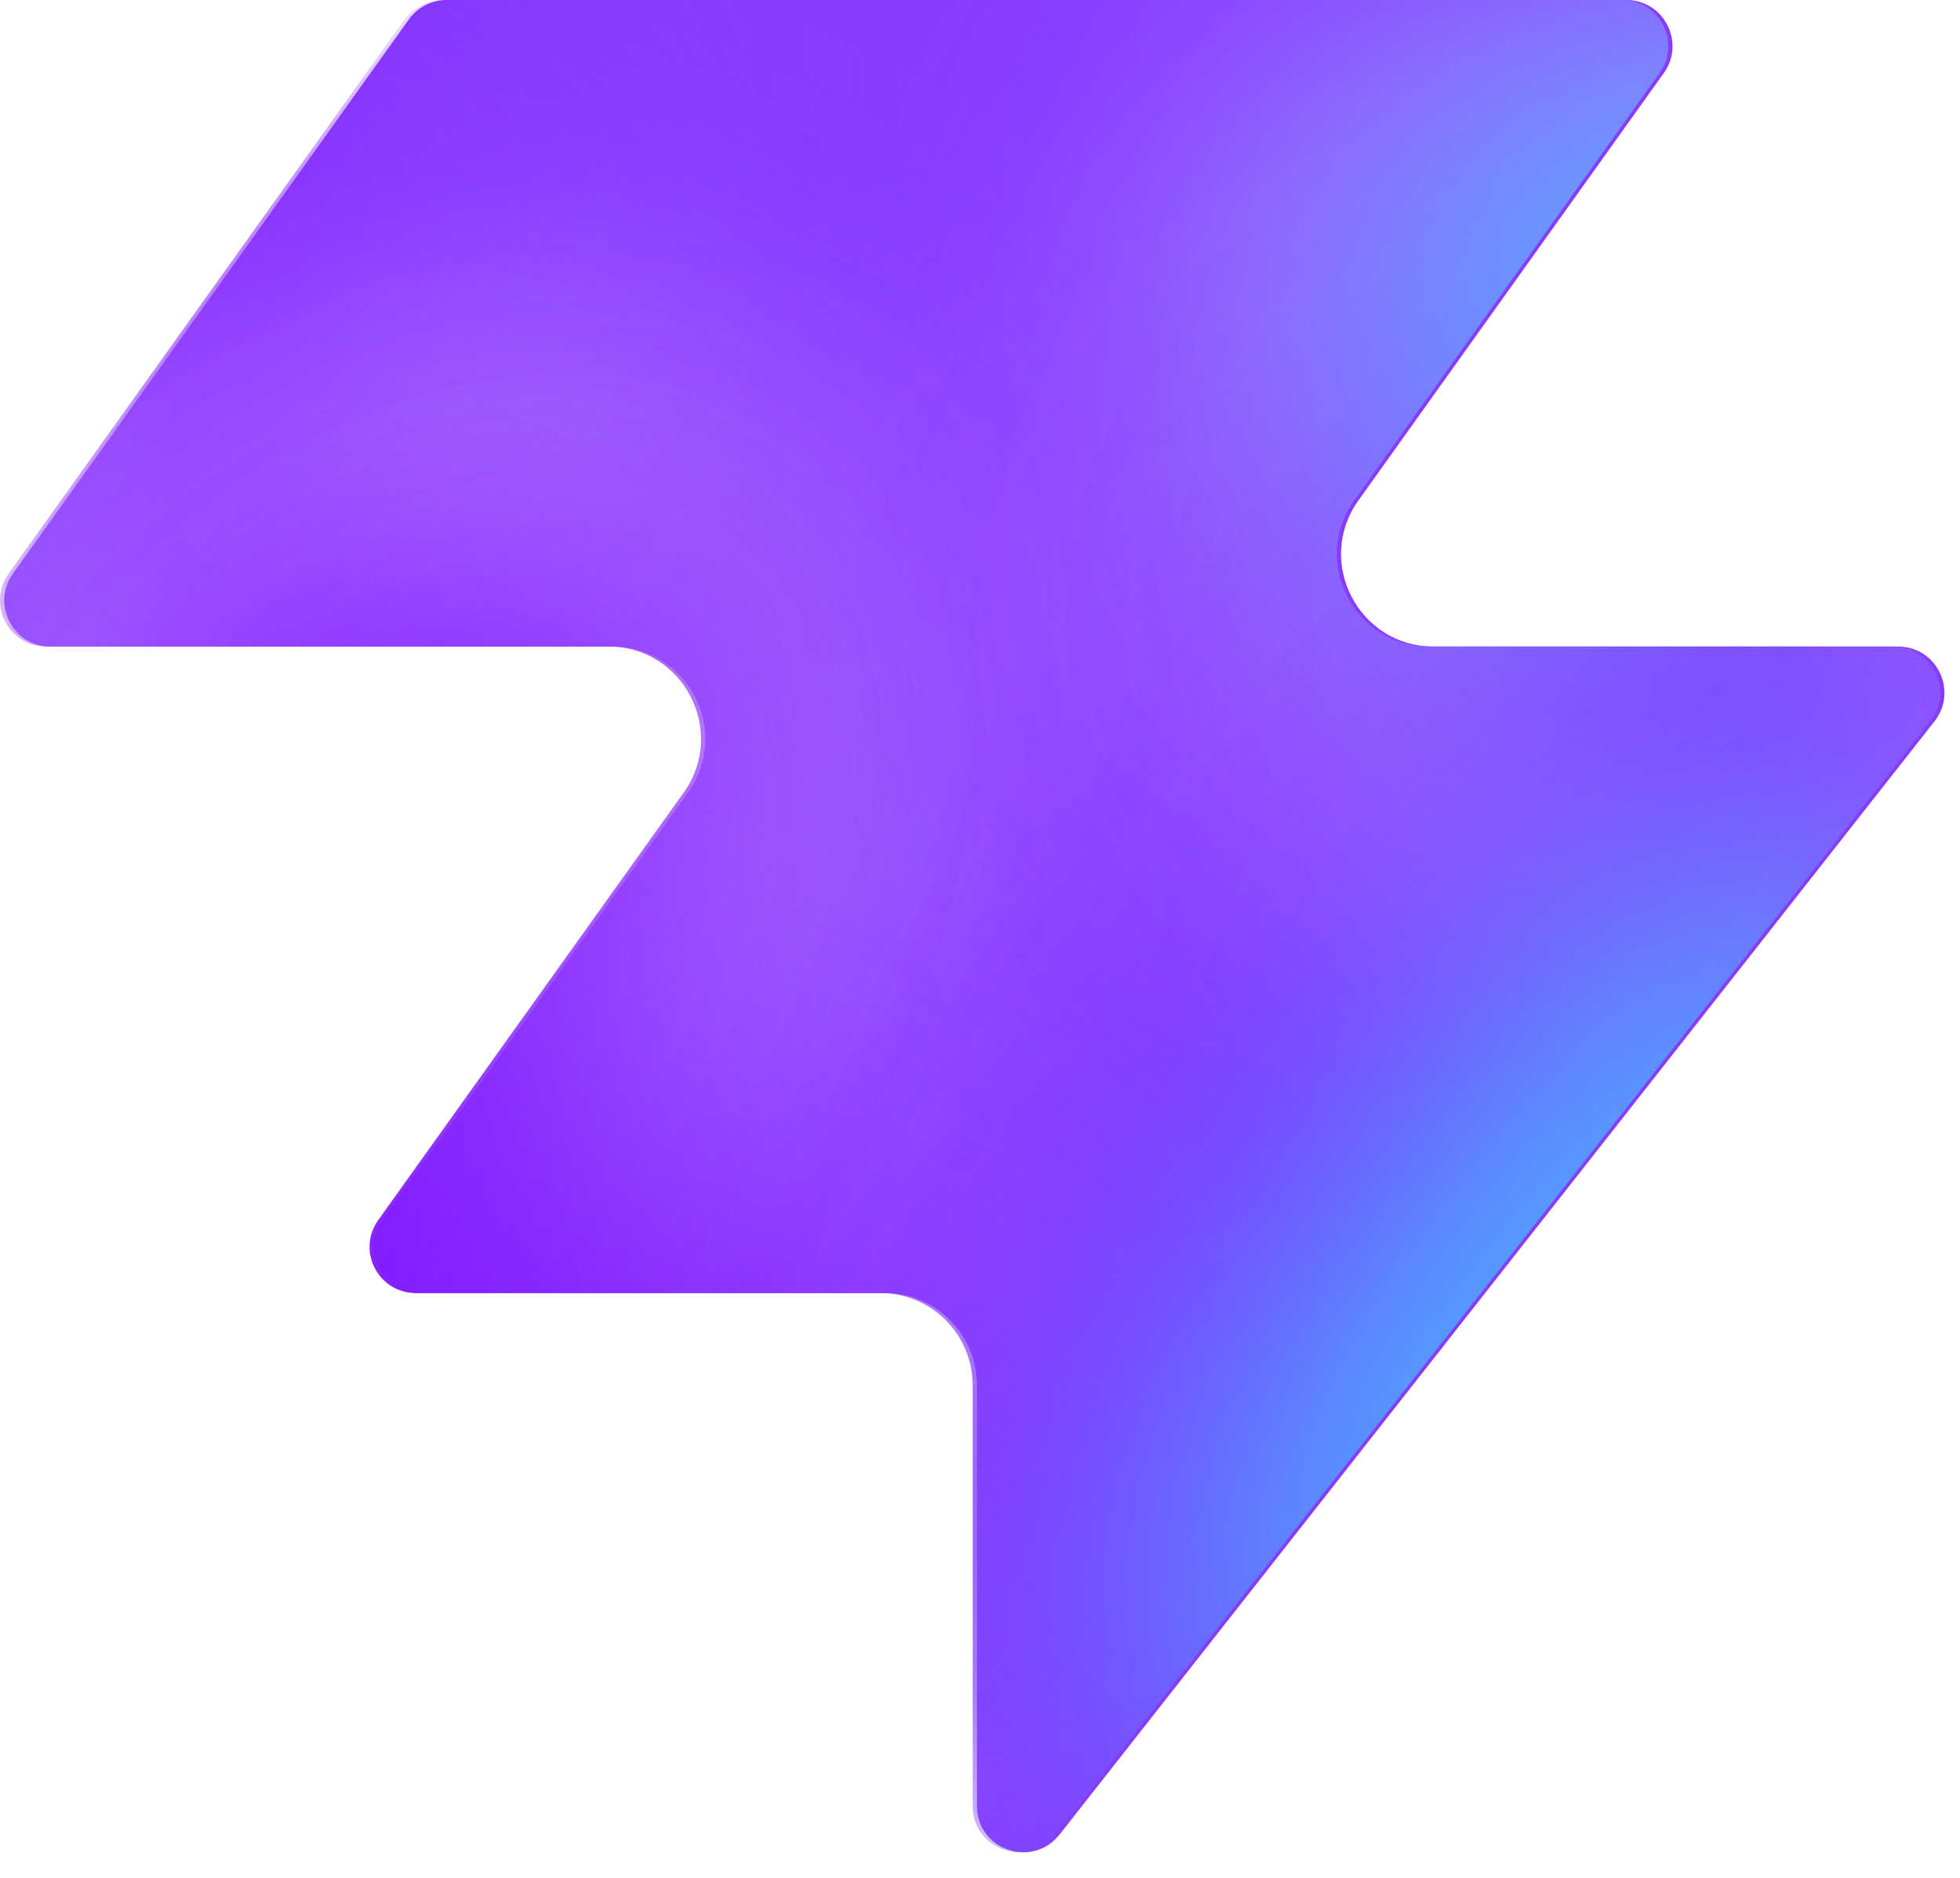
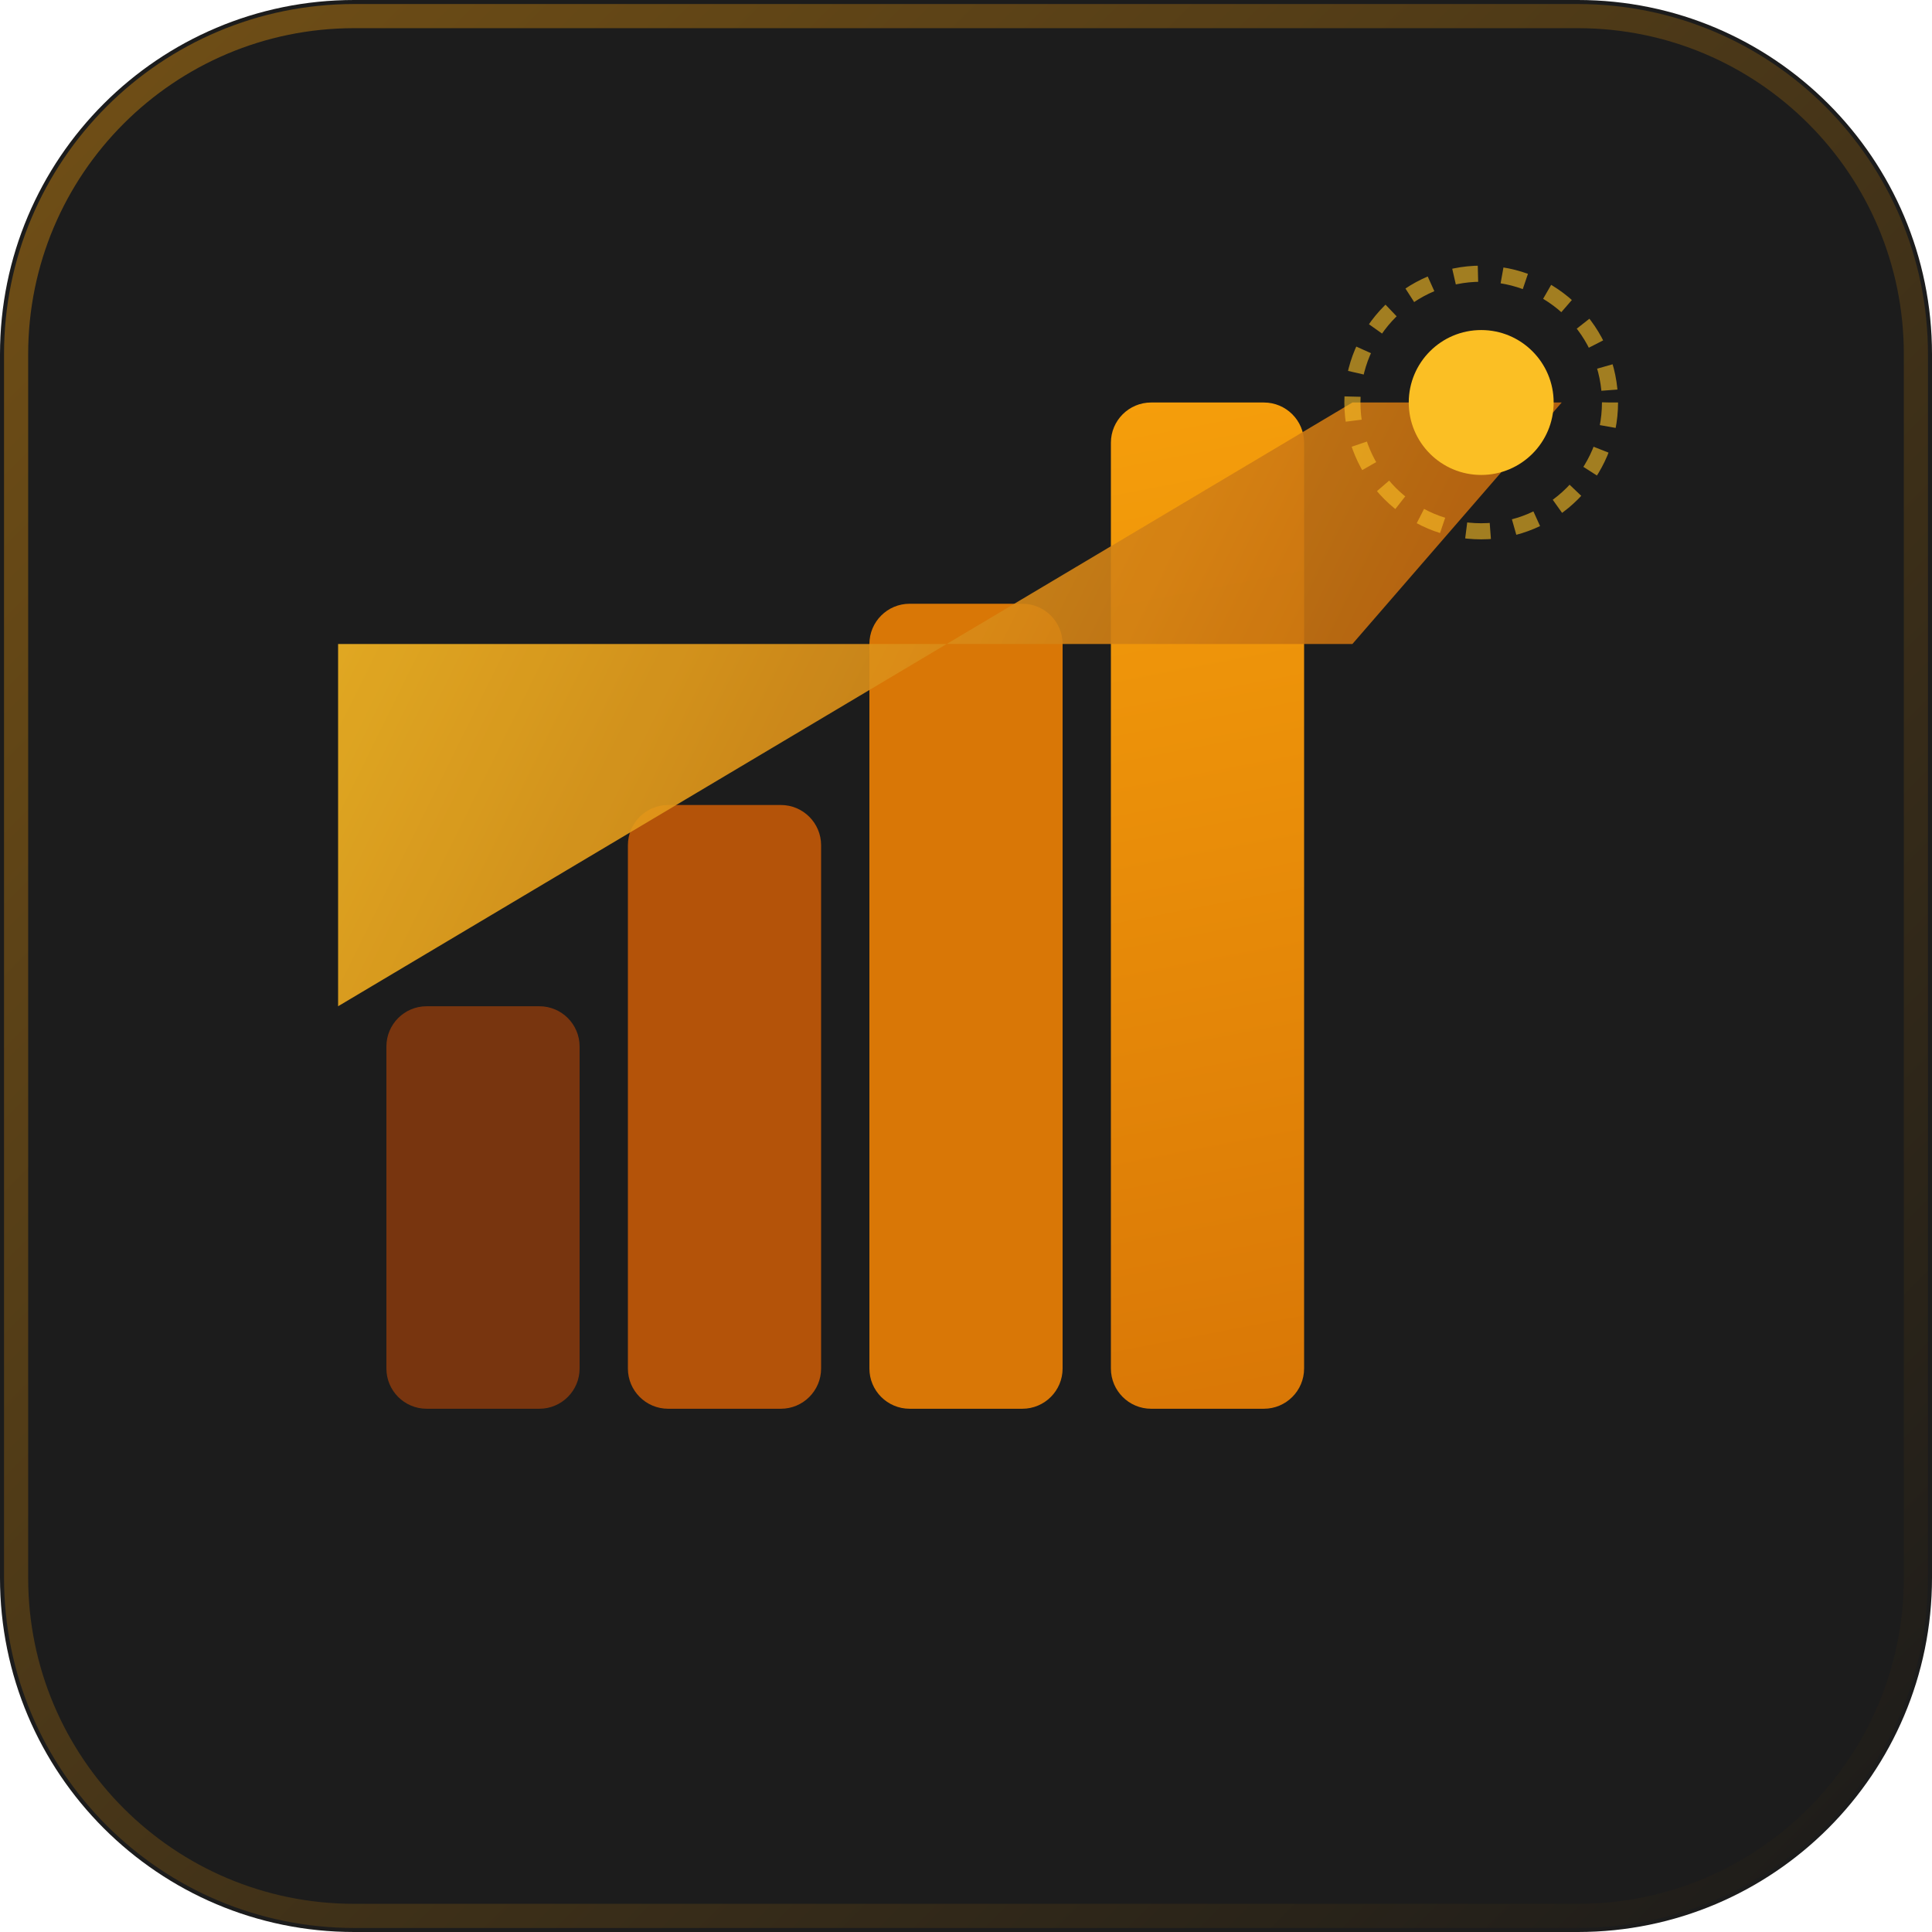
- <svg xmlns="http://www.w3.org/2000/svg" width="48" height="46" fill="none" viewBox="0 0 48 46">
-   <path fill="#863bff" d="M25.946 44.938c-.664.845-2.021.375-2.021-.698V33.937a2.26 2.26 0 0 0-2.262-2.262H10.287c-.92 0-1.456-1.04-.92-1.788l7.48-10.471c1.07-1.497 0-3.578-1.842-3.578H1.237c-.92 0-1.456-1.04-.92-1.788L10.013.474c.214-.297.556-.474.92-.474h28.894c.92 0 1.456 1.04.92 1.788l-7.48 10.471c-1.07 1.498 0 3.579 1.842 3.579h11.377c.943 0 1.473 1.088.89 1.83L25.947 44.94z" style="fill:#863bff;fill:color(display-p3 .525 .23 1);fill-opacity:1" />
-   <mask id="a" width="48" height="46" x="0" y="0" maskUnits="userSpaceOnUse" style="mask-type:alpha">
-     <path fill="#000" d="M25.842 44.938c-.664.844-2.021.375-2.021-.698V33.937a2.26 2.26 0 0 0-2.262-2.262H10.183c-.92 0-1.456-1.04-.92-1.788l7.48-10.471c1.07-1.498 0-3.579-1.842-3.579H1.133c-.92 0-1.456-1.04-.92-1.787L9.91.473c.214-.297.556-.474.92-.474h28.894c.92 0 1.456 1.04.92 1.788l-7.48 10.471c-1.07 1.498 0 3.578 1.842 3.578h11.377c.943 0 1.473 1.088.89 1.832L25.843 44.94z" style="fill:#000;fill-opacity:1" />
-   </mask>
-   <g mask="url(#a)">
-     <g filter="url(#b)">
-       <ellipse cx="5.508" cy="14.704" fill="#ede6ff" rx="5.508" ry="14.704" style="fill:#ede6ff;fill:color(display-p3 .927 .903 1);fill-opacity:1" transform="matrix(.00324 1 1 -.00324 -4.47 31.516)" />
-     </g>
-     <g filter="url(#c)">
-       <ellipse cx="10.399" cy="29.851" fill="#ede6ff" rx="10.399" ry="29.851" style="fill:#ede6ff;fill:color(display-p3 .927 .903 1);fill-opacity:1" transform="matrix(.00324 1 1 -.00324 -39.328 7.883)" />
-     </g>
-     <g filter="url(#d)">
-       <ellipse cx="5.508" cy="30.487" fill="#7e14ff" rx="5.508" ry="30.487" style="fill:#7e14ff;fill:color(display-p3 .492 .077 1);fill-opacity:1" transform="rotate(89.814 -25.913 -14.639)scale(1 -1)" />
-     </g>
-     <g filter="url(#e)">
-       <ellipse cx="5.508" cy="30.599" fill="#7e14ff" rx="5.508" ry="30.599" style="fill:#7e14ff;fill:color(display-p3 .492 .077 1);fill-opacity:1" transform="rotate(89.814 -32.644 -3.334)scale(1 -1)" />
-     </g>
-     <g filter="url(#f)">
-       <ellipse cx="5.508" cy="30.599" fill="#7e14ff" rx="5.508" ry="30.599" style="fill:#7e14ff;fill:color(display-p3 .492 .077 1);fill-opacity:1" transform="matrix(.00324 1 1 -.00324 -34.34 30.47)" />
-     </g>
-     <g filter="url(#g)">
-       <ellipse cx="14.072" cy="22.078" fill="#ede6ff" rx="14.072" ry="22.078" style="fill:#ede6ff;fill:color(display-p3 .927 .903 1);fill-opacity:1" transform="rotate(93.35 24.506 48.493)scale(-1 1)" />
-     </g>
-     <g filter="url(#h)">
-       <ellipse cx="3.47" cy="21.501" fill="#7e14ff" rx="3.47" ry="21.501" style="fill:#7e14ff;fill:color(display-p3 .492 .077 1);fill-opacity:1" transform="rotate(89.009 28.708 47.59)scale(-1 1)" />
-     </g>
-     <g filter="url(#i)">
-       <ellipse cx="3.47" cy="21.501" fill="#7e14ff" rx="3.47" ry="21.501" style="fill:#7e14ff;fill:color(display-p3 .492 .077 1);fill-opacity:1" transform="rotate(89.009 28.708 47.59)scale(-1 1)" />
-     </g>
-     <g filter="url(#j)">
-       <ellipse cx=".387" cy="8.972" fill="#7e14ff" rx="4.407" ry="29.108" style="fill:#7e14ff;fill:color(display-p3 .492 .077 1);fill-opacity:1" transform="rotate(39.51 .387 8.972)" />
-     </g>
-     <g filter="url(#k)">
-       <ellipse cx="47.523" cy="-6.092" fill="#7e14ff" rx="4.407" ry="29.108" style="fill:#7e14ff;fill:color(display-p3 .492 .077 1);fill-opacity:1" transform="rotate(37.892 47.523 -6.092)" />
-     </g>
-     <g filter="url(#l)">
-       <ellipse cx="41.412" cy="6.333" fill="#47bfff" rx="5.971" ry="9.665" style="fill:#47bfff;fill:color(display-p3 .28 .748 1);fill-opacity:1" transform="rotate(37.892 41.412 6.333)" />
-     </g>
-     <g filter="url(#m)">
-       <ellipse cx="-1.879" cy="38.332" fill="#7e14ff" rx="4.407" ry="29.108" style="fill:#7e14ff;fill:color(display-p3 .492 .077 1);fill-opacity:1" transform="rotate(37.892 -1.88 38.332)" />
-     </g>
-     <g filter="url(#n)">
-       <ellipse cx="-1.879" cy="38.332" fill="#7e14ff" rx="4.407" ry="29.108" style="fill:#7e14ff;fill:color(display-p3 .492 .077 1);fill-opacity:1" transform="rotate(37.892 -1.88 38.332)" />
-     </g>
-     <g filter="url(#o)">
-       <ellipse cx="35.651" cy="29.907" fill="#7e14ff" rx="4.407" ry="29.108" style="fill:#7e14ff;fill:color(display-p3 .492 .077 1);fill-opacity:1" transform="rotate(37.892 35.651 29.907)" />
-     </g>
-     <g filter="url(#p)">
-       <ellipse cx="38.418" cy="32.4" fill="#47bfff" rx="5.971" ry="15.297" style="fill:#47bfff;fill:color(display-p3 .28 .748 1);fill-opacity:1" transform="rotate(37.892 38.418 32.4)" />
-     </g>
-   </g>
+ <svg xmlns="http://www.w3.org/2000/svg" viewBox="0 0 240 240" fill="none">
+   <rect width="240" height="240" rx="44" fill="#1C1C1C" />
+   <rect x="2" y="2" width="236" height="236" rx="42" stroke="url(#logo_border)" stroke-width="3" stroke-opacity="0.4" />
+   <rect x="48" y="125" width="24" height="50" rx="5" fill="#78350F" />
+   <rect x="78" y="100" width="24" height="75" rx="5" fill="#B45309" />
+   <rect x="108" y="75" width="24" height="100" rx="5" fill="#D97706" />
+   <rect x="138" y="50" width="24" height="125" rx="5" fill="url(#logo_bar)" />
+   <path d="M42 125L168 50H194L168 80H42V125Z" fill="url(#logo_crest)" opacity="0.9" />
+   <circle cx="184" cy="50" r="9" fill="#FBBF24" />
+   <circle cx="184" cy="50" r="16" stroke="#FBBF24" stroke-width="2" stroke-dasharray="3 3" opacity="0.6" />
  <defs>
-     <filter id="b" width="60.045" height="41.654" x="-19.77" y="16.149" color-interpolation-filters="sRGB" filterUnits="userSpaceOnUse">
-       <feFlood flood-opacity="0" result="BackgroundImageFix" />
-       <feBlend in="SourceGraphic" in2="BackgroundImageFix" result="shape" />
-       <feGaussianBlur result="effect1_foregroundBlur_2002_17158" stdDeviation="7.659" />
-     </filter>
-     <filter id="c" width="90.34" height="51.437" x="-54.613" y="-7.533" color-interpolation-filters="sRGB" filterUnits="userSpaceOnUse">
-       <feFlood flood-opacity="0" result="BackgroundImageFix" />
-       <feBlend in="SourceGraphic" in2="BackgroundImageFix" result="shape" />
-       <feGaussianBlur result="effect1_foregroundBlur_2002_17158" stdDeviation="7.659" />
-     </filter>
-     <filter id="d" width="79.355" height="29.4" x="-49.64" y="2.03" color-interpolation-filters="sRGB" filterUnits="userSpaceOnUse">
-       <feFlood flood-opacity="0" result="BackgroundImageFix" />
-       <feBlend in="SourceGraphic" in2="BackgroundImageFix" result="shape" />
-       <feGaussianBlur result="effect1_foregroundBlur_2002_17158" stdDeviation="4.596" />
-     </filter>
-     <filter id="e" width="79.579" height="29.4" x="-45.045" y="20.029" color-interpolation-filters="sRGB" filterUnits="userSpaceOnUse">
-       <feFlood flood-opacity="0" result="BackgroundImageFix" />
-       <feBlend in="SourceGraphic" in2="BackgroundImageFix" result="shape" />
-       <feGaussianBlur result="effect1_foregroundBlur_2002_17158" stdDeviation="4.596" />
-     </filter>
-     <filter id="f" width="79.579" height="29.4" x="-43.513" y="21.178" color-interpolation-filters="sRGB" filterUnits="userSpaceOnUse">
-       <feFlood flood-opacity="0" result="BackgroundImageFix" />
-       <feBlend in="SourceGraphic" in2="BackgroundImageFix" result="shape" />
-       <feGaussianBlur result="effect1_foregroundBlur_2002_17158" stdDeviation="4.596" />
-     </filter>
-     <filter id="g" width="74.749" height="58.852" x="15.756" y="-17.901" color-interpolation-filters="sRGB" filterUnits="userSpaceOnUse">
-       <feFlood flood-opacity="0" result="BackgroundImageFix" />
-       <feBlend in="SourceGraphic" in2="BackgroundImageFix" result="shape" />
-       <feGaussianBlur result="effect1_foregroundBlur_2002_17158" stdDeviation="7.659" />
-     </filter>
-     <filter id="h" width="61.377" height="25.362" x="23.548" y="2.284" color-interpolation-filters="sRGB" filterUnits="userSpaceOnUse">
-       <feFlood flood-opacity="0" result="BackgroundImageFix" />
-       <feBlend in="SourceGraphic" in2="BackgroundImageFix" result="shape" />
-       <feGaussianBlur result="effect1_foregroundBlur_2002_17158" stdDeviation="4.596" />
-     </filter>
-     <filter id="i" width="61.377" height="25.362" x="23.548" y="2.284" color-interpolation-filters="sRGB" filterUnits="userSpaceOnUse">
-       <feFlood flood-opacity="0" result="BackgroundImageFix" />
-       <feBlend in="SourceGraphic" in2="BackgroundImageFix" result="shape" />
-       <feGaussianBlur result="effect1_foregroundBlur_2002_17158" stdDeviation="4.596" />
-     </filter>
-     <filter id="j" width="56.045" height="63.649" x="-27.636" y="-22.853" color-interpolation-filters="sRGB" filterUnits="userSpaceOnUse">
-       <feFlood flood-opacity="0" result="BackgroundImageFix" />
-       <feBlend in="SourceGraphic" in2="BackgroundImageFix" result="shape" />
-       <feGaussianBlur result="effect1_foregroundBlur_2002_17158" stdDeviation="4.596" />
-     </filter>
-     <filter id="k" width="54.814" height="64.646" x="20.116" y="-38.415" color-interpolation-filters="sRGB" filterUnits="userSpaceOnUse">
-       <feFlood flood-opacity="0" result="BackgroundImageFix" />
-       <feBlend in="SourceGraphic" in2="BackgroundImageFix" result="shape" />
-       <feGaussianBlur result="effect1_foregroundBlur_2002_17158" stdDeviation="4.596" />
-     </filter>
-     <filter id="l" width="33.541" height="35.313" x="24.641" y="-11.323" color-interpolation-filters="sRGB" filterUnits="userSpaceOnUse">
-       <feFlood flood-opacity="0" result="BackgroundImageFix" />
-       <feBlend in="SourceGraphic" in2="BackgroundImageFix" result="shape" />
-       <feGaussianBlur result="effect1_foregroundBlur_2002_17158" stdDeviation="4.596" />
-     </filter>
-     <filter id="m" width="54.814" height="64.646" x="-29.286" y="6.009" color-interpolation-filters="sRGB" filterUnits="userSpaceOnUse">
-       <feFlood flood-opacity="0" result="BackgroundImageFix" />
-       <feBlend in="SourceGraphic" in2="BackgroundImageFix" result="shape" />
-       <feGaussianBlur result="effect1_foregroundBlur_2002_17158" stdDeviation="4.596" />
-     </filter>
-     <filter id="n" width="54.814" height="64.646" x="-29.286" y="6.009" color-interpolation-filters="sRGB" filterUnits="userSpaceOnUse">
-       <feFlood flood-opacity="0" result="BackgroundImageFix" />
-       <feBlend in="SourceGraphic" in2="BackgroundImageFix" result="shape" />
-       <feGaussianBlur result="effect1_foregroundBlur_2002_17158" stdDeviation="4.596" />
-     </filter>
-     <filter id="o" width="54.814" height="64.646" x="8.244" y="-2.416" color-interpolation-filters="sRGB" filterUnits="userSpaceOnUse">
-       <feFlood flood-opacity="0" result="BackgroundImageFix" />
-       <feBlend in="SourceGraphic" in2="BackgroundImageFix" result="shape" />
-       <feGaussianBlur result="effect1_foregroundBlur_2002_17158" stdDeviation="4.596" />
-     </filter>
-     <filter id="p" width="39.409" height="43.623" x="18.713" y="10.588" color-interpolation-filters="sRGB" filterUnits="userSpaceOnUse">
-       <feFlood flood-opacity="0" result="BackgroundImageFix" />
-       <feBlend in="SourceGraphic" in2="BackgroundImageFix" result="shape" />
-       <feGaussianBlur result="effect1_foregroundBlur_2002_17158" stdDeviation="4.596" />
-     </filter>
+     <linearGradient id="logo_bar" x1="138" y1="50" x2="162" y2="175" gradientUnits="userSpaceOnUse">
+       <stop stop-color="#F59E0B" />
+       <stop offset="1" stop-color="#D97706" />
+     </linearGradient>
+     <linearGradient id="logo_crest" x1="42" y1="50" x2="194" y2="125" gradientUnits="userSpaceOnUse">
+       <stop stop-color="#FBBF24" />
+       <stop offset="1" stop-color="#B45309" />
+     </linearGradient>
+     <linearGradient id="logo_border" x1="0" y1="0" x2="240" y2="240" gradientUnits="userSpaceOnUse">
+       <stop stop-color="#F59E0B" />
+       <stop offset="1" stop-color="#171717" />
+     </linearGradient>
  </defs>
</svg>
